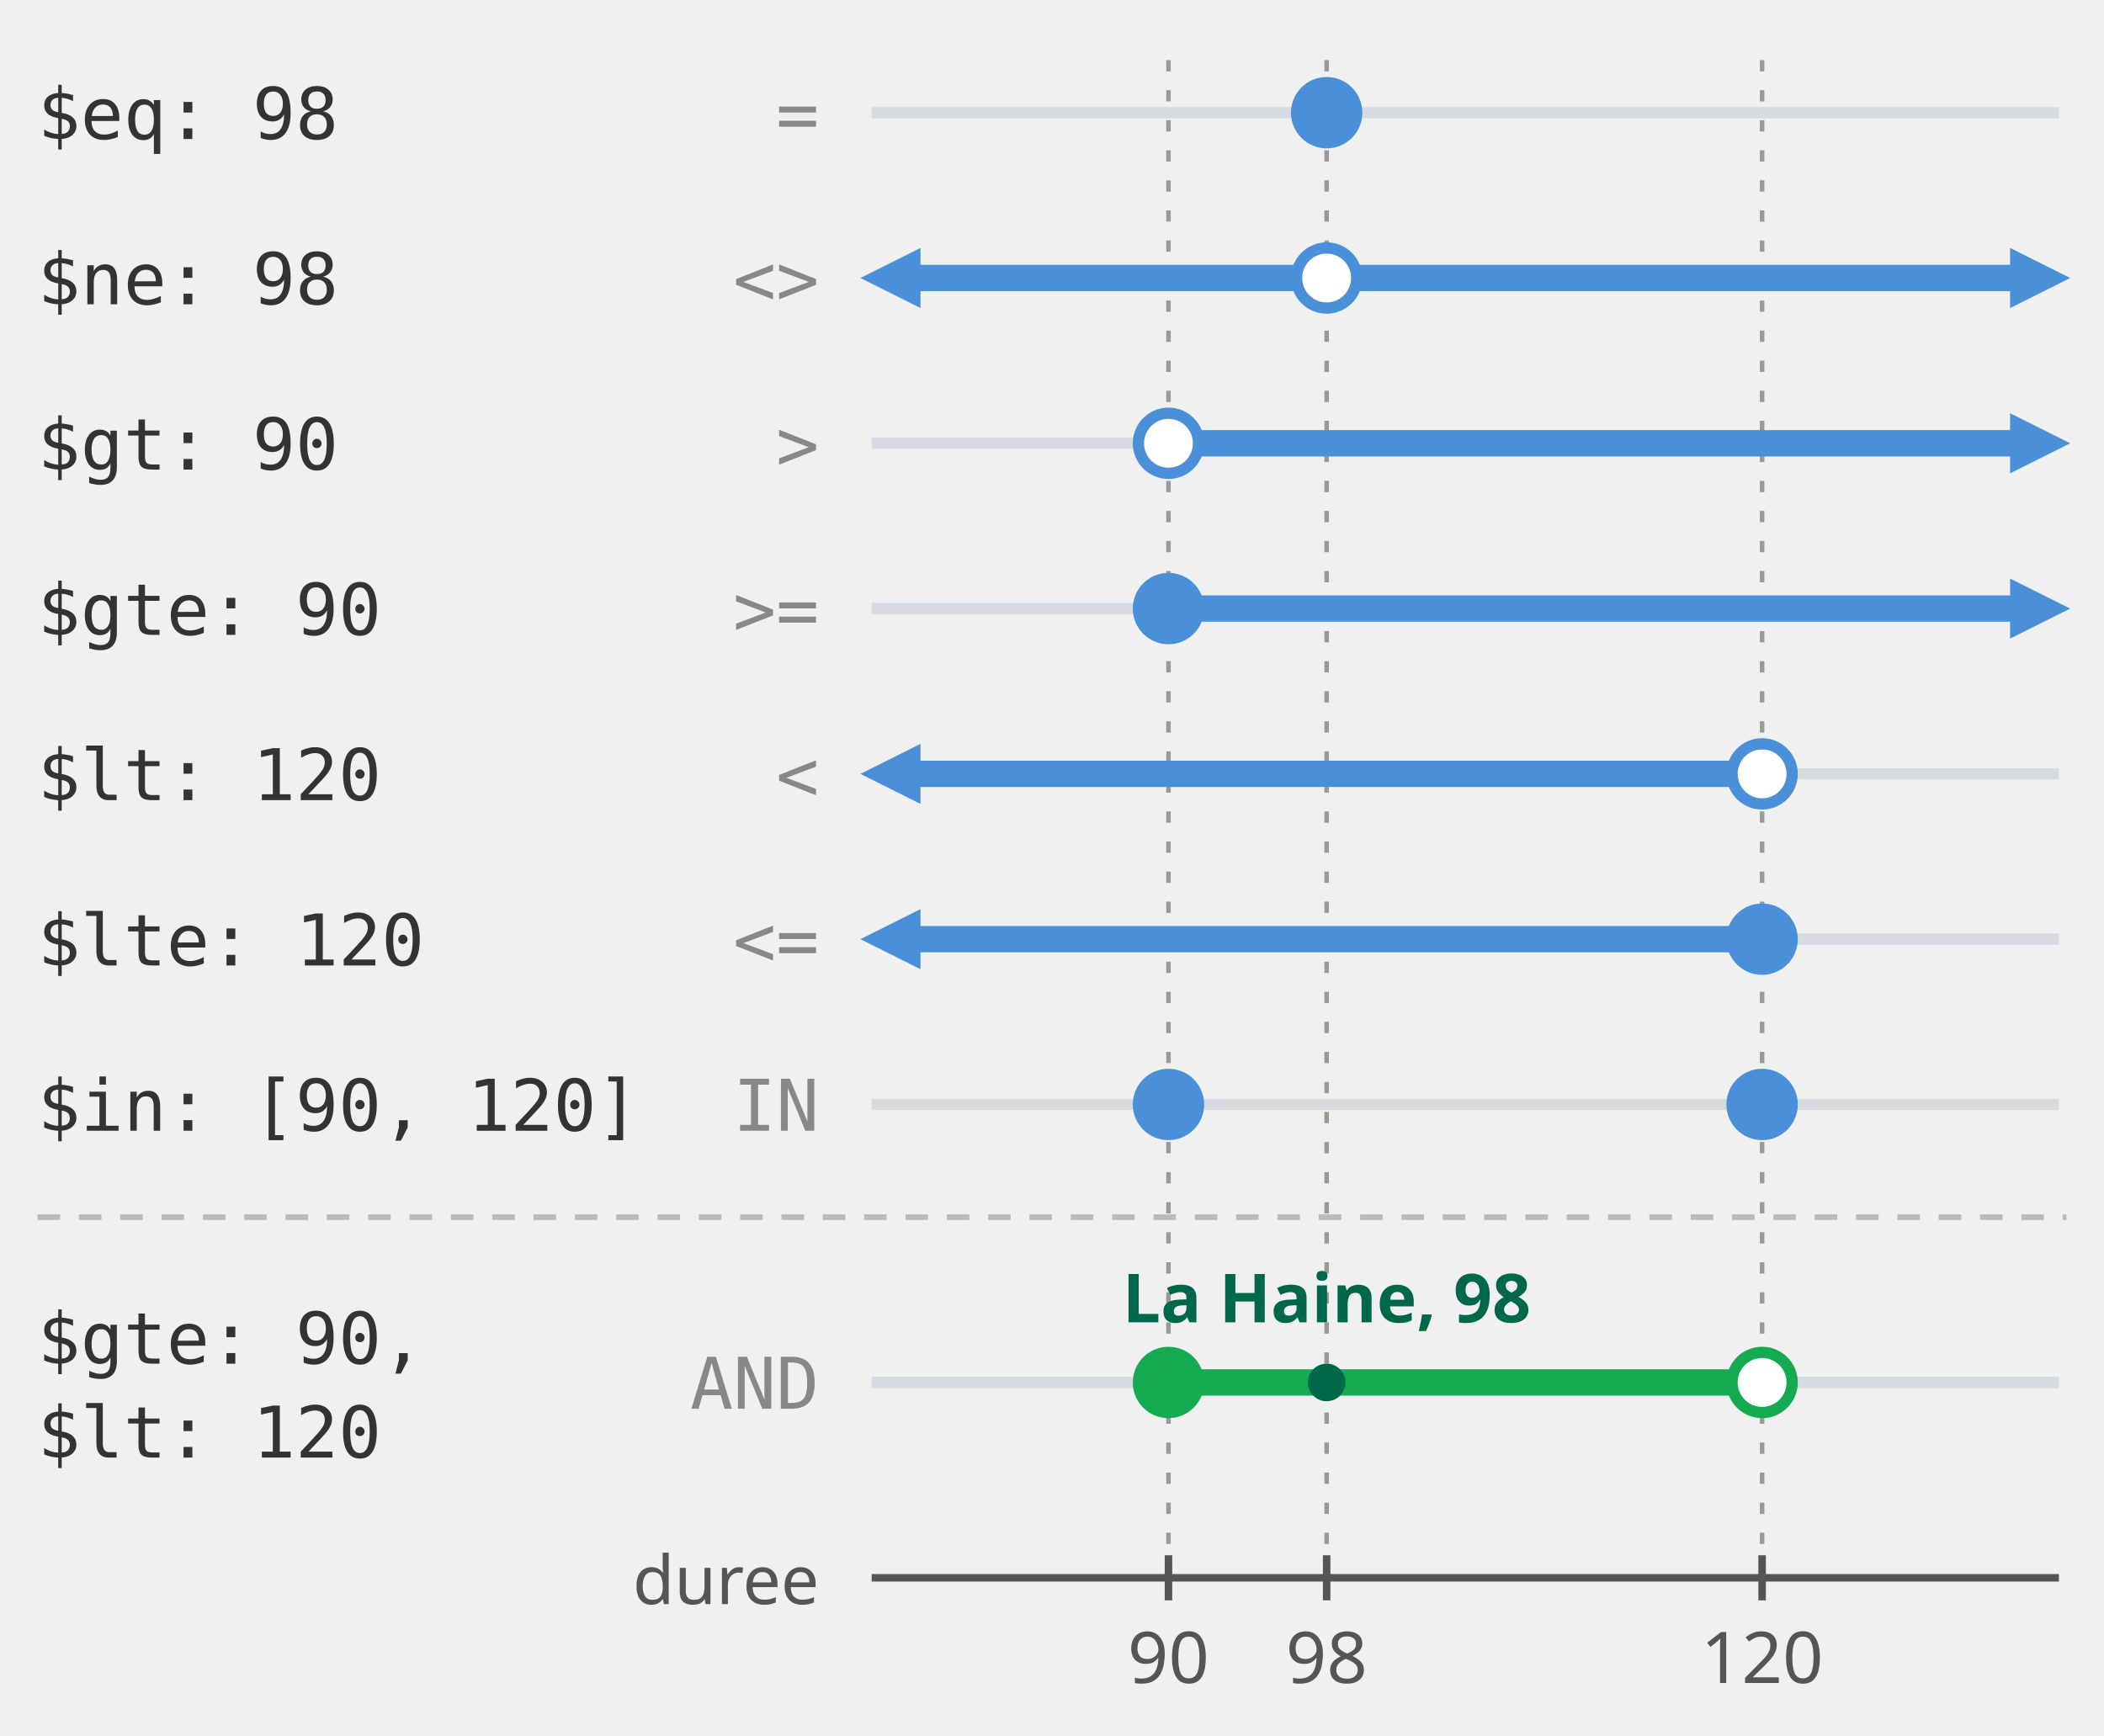
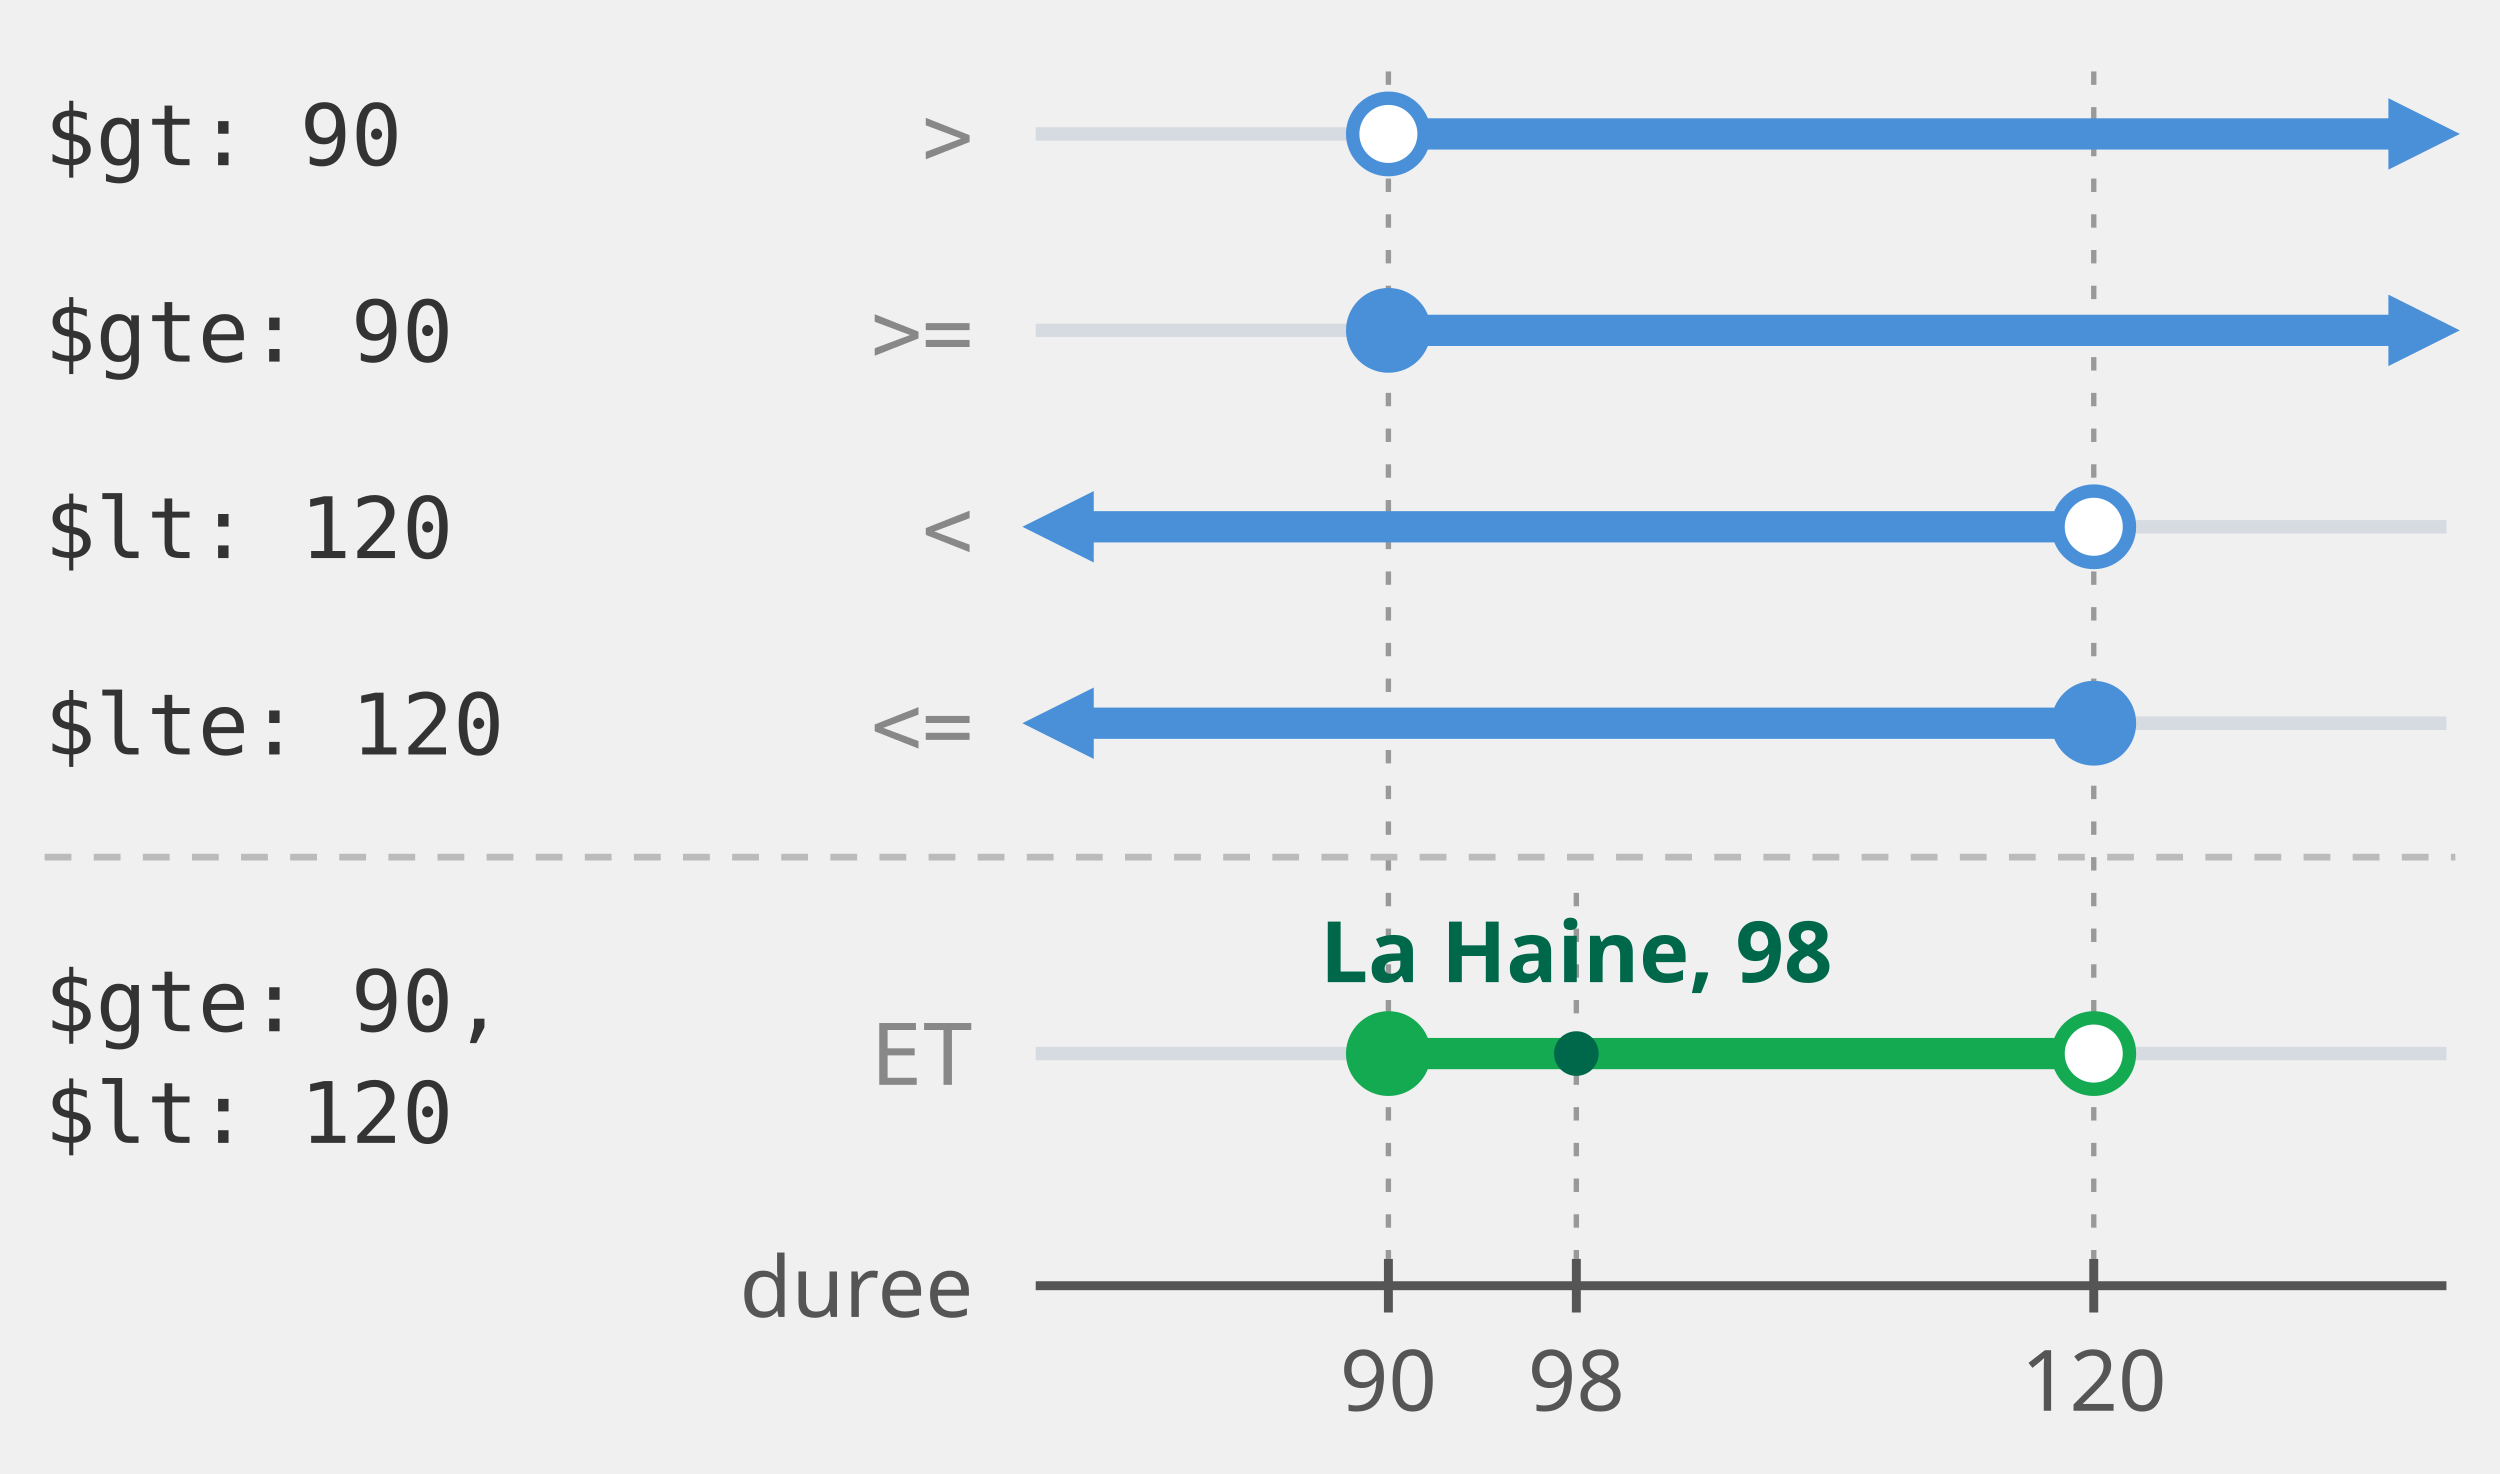
- <svg xmlns="http://www.w3.org/2000/svg" viewBox="0 0 560 462" font-family="sans-serif" role="img" aria-labelledby="t">
+ <svg xmlns="http://www.w3.org/2000/svg" viewBox="0 0 560 330" font-family="sans-serif" role="img" aria-labelledby="t">
  <defs>
    <marker id="fb" viewBox="0 0 10 10" refX="4" refY="5" markerUnits="userSpaceOnUse" markerWidth="16" markerHeight="16" orient="auto-start-reverse">
      <path d="M0,0 L10,5 L0,10 z" fill="#4a90d9" />
    </marker>
-     <marker id="fv" viewBox="0 0 10 10" refX="4" refY="5" markerUnits="userSpaceOnUse" markerWidth="16" markerHeight="16" orient="auto-start-reverse">
-       <path d="M0,0 L10,5 L0,10 z" fill="#13aa52" />
-     </marker>
-     <marker id="fg" viewBox="0 0 10 10" refX="4" refY="5" markerUnits="userSpaceOnUse" markerWidth="16" markerHeight="16" orient="auto-start-reverse">
-       <path d="M0,0 L10,5 L0,10 z" fill="#999" />
-     </marker>
  </defs>
-   <line x1="469.0" y1="16" x2="469.0" y2="414" stroke="#999" stroke-width="1.2" stroke-dasharray="3 5" />
-   <line x1="353.1" y1="16" x2="353.1" y2="414" stroke="#999" stroke-width="1.2" stroke-dasharray="3 5" />
-   <line x1="311.0" y1="16" x2="311.0" y2="414" stroke="#999" stroke-width="1.2" stroke-dasharray="3 5" />
-   <text x="10" y="37" font-family="monospace" font-size="19" fill="#333">$eq: 98</text>
-   <text x="218" y="37" font-family="monospace" font-size="19" fill="#888" text-anchor="end">=</text>
+   <line x1="469.0" y1="16" x2="469.0" y2="282" stroke="#999" stroke-width="1.2" stroke-dasharray="3 5" />
+   <line x1="353.1" y1="200" x2="353.1" y2="282" stroke="#999" stroke-width="1.2" stroke-dasharray="3 5" />
+   <line x1="311.0" y1="16" x2="311.0" y2="282" stroke="#999" stroke-width="1.2" stroke-dasharray="3 5" />
+   <text x="10" y="37" font-family="monospace" font-size="19" fill="#333">$gt: 90</text>
+   <text x="218" y="37" font-family="monospace" font-size="19" fill="#888" text-anchor="end">&gt;</text>
  <line x1="232" y1="30" x2="548" y2="30" stroke="#d5dbe1" stroke-width="3" />
-   <circle cx="353.1" cy="30" r="8" fill="#4a90d9" stroke="#4a90d9" stroke-width="3" />
-   <text x="10" y="81" font-family="monospace" font-size="19" fill="#333">$ne: 98</text>
-   <text x="218" y="81" font-family="monospace" font-size="19" fill="#888" text-anchor="end">&lt;&gt;</text>
+   <line x1="311.0" y1="30" x2="541.4" y2="30" stroke="#4a90d9" stroke-width="7" marker-end="url(#fb)" />
+   <circle cx="311.0" cy="30" r="8" fill="white" stroke="#4a90d9" stroke-width="3" />
+   <text x="10" y="81" font-family="monospace" font-size="19" fill="#333">$gte: 90</text>
+   <text x="218" y="81" font-family="monospace" font-size="19" fill="#888" text-anchor="end">&gt;=</text>
  <line x1="232" y1="74" x2="548" y2="74" stroke="#d5dbe1" stroke-width="3" />
-   <line x1="238.6" y1="74" x2="541.4" y2="74" stroke="#4a90d9" stroke-width="7" marker-start="url(#fb)" marker-end="url(#fb)" />
-   <circle cx="353.1" cy="74" r="8" fill="white" stroke="#4a90d9" stroke-width="3" />
-   <text x="10" y="125" font-family="monospace" font-size="19" fill="#333">$gt: 90</text>
-   <text x="218" y="125" font-family="monospace" font-size="19" fill="#888" text-anchor="end">&gt;</text>
+   <line x1="311.0" y1="74" x2="541.4" y2="74" stroke="#4a90d9" stroke-width="7" marker-end="url(#fb)" />
+   <circle cx="311.0" cy="74" r="8" fill="#4a90d9" stroke="#4a90d9" stroke-width="3" />
+   <text x="10" y="125" font-family="monospace" font-size="19" fill="#333">$lt: 120</text>
+   <text x="218" y="125" font-family="monospace" font-size="19" fill="#888" text-anchor="end">&lt;</text>
  <line x1="232" y1="118" x2="548" y2="118" stroke="#d5dbe1" stroke-width="3" />
-   <line x1="311.0" y1="118" x2="541.4" y2="118" stroke="#4a90d9" stroke-width="7" marker-end="url(#fb)" />
-   <circle cx="311.0" cy="118" r="8" fill="white" stroke="#4a90d9" stroke-width="3" />
-   <text x="10" y="169" font-family="monospace" font-size="19" fill="#333">$gte: 90</text>
-   <text x="218" y="169" font-family="monospace" font-size="19" fill="#888" text-anchor="end">&gt;=</text>
+   <line x1="238.6" y1="118" x2="469.0" y2="118" stroke="#4a90d9" stroke-width="7" marker-start="url(#fb)" />
+   <circle cx="469.0" cy="118" r="8" fill="white" stroke="#4a90d9" stroke-width="3" />
+   <text x="10" y="169" font-family="monospace" font-size="19" fill="#333">$lte: 120</text>
+   <text x="218" y="169" font-family="monospace" font-size="19" fill="#888" text-anchor="end">&lt;=</text>
  <line x1="232" y1="162" x2="548" y2="162" stroke="#d5dbe1" stroke-width="3" />
-   <line x1="311.0" y1="162" x2="541.4" y2="162" stroke="#4a90d9" stroke-width="7" marker-end="url(#fb)" />
-   <circle cx="311.0" cy="162" r="8" fill="#4a90d9" stroke="#4a90d9" stroke-width="3" />
-   <text x="10" y="213" font-family="monospace" font-size="19" fill="#333">$lt: 120</text>
-   <text x="218" y="213" font-family="monospace" font-size="19" fill="#888" text-anchor="end">&lt;</text>
-   <line x1="232" y1="206" x2="548" y2="206" stroke="#d5dbe1" stroke-width="3" />
-   <line x1="238.6" y1="206" x2="469.0" y2="206" stroke="#4a90d9" stroke-width="7" marker-start="url(#fb)" />
-   <circle cx="469.0" cy="206" r="8" fill="white" stroke="#4a90d9" stroke-width="3" />
-   <text x="10" y="257" font-family="monospace" font-size="19" fill="#333">$lte: 120</text>
-   <text x="218" y="257" font-family="monospace" font-size="19" fill="#888" text-anchor="end">&lt;=</text>
-   <line x1="232" y1="250" x2="548" y2="250" stroke="#d5dbe1" stroke-width="3" />
-   <line x1="238.6" y1="250" x2="469.0" y2="250" stroke="#4a90d9" stroke-width="7" marker-start="url(#fb)" />
-   <circle cx="469.0" cy="250" r="8" fill="#4a90d9" stroke="#4a90d9" stroke-width="3" />
-   <text x="10" y="301" font-family="monospace" font-size="19" fill="#333">$in: [90, 120]</text>
-   <text x="218" y="301" font-family="monospace" font-size="19" fill="#888" text-anchor="end">IN</text>
-   <line x1="232" y1="294" x2="548" y2="294" stroke="#d5dbe1" stroke-width="3" />
-   <circle cx="311.0" cy="294" r="8" fill="#4a90d9" stroke="#4a90d9" stroke-width="3" />
-   <circle cx="469.0" cy="294" r="8" fill="#4a90d9" stroke="#4a90d9" stroke-width="3" />
-   <line x1="10" y1="324" x2="550" y2="324" stroke="#bbb" stroke-width="1.5" stroke-dasharray="6 5" />
-   <text x="10" y="363" font-family="monospace" font-size="19" fill="#333">$gte: 90,</text>
-   <text x="10" y="388" font-family="monospace" font-size="19" fill="#333">$lt: 120</text>
-   <text x="218" y="375" font-family="monospace" font-size="19" fill="#888" text-anchor="end">AND</text>
-   <line x1="232" y1="368" x2="548" y2="368" stroke="#d5dbe1" stroke-width="3" />
-   <line x1="311.0" y1="368" x2="469.0" y2="368" stroke="#13aa52" stroke-width="7" />
-   <circle cx="311.0" cy="368" r="8" fill="#13aa52" stroke="#13aa52" stroke-width="3" />
-   <circle cx="469.0" cy="368" r="8" fill="white" stroke="#13aa52" stroke-width="3" />
-   <circle cx="353.1" cy="368" r="5" fill="#00684a" />
-   <text x="353.1" y="352" font-size="18" font-weight="bold" fill="#00684a" text-anchor="middle">La Haine, 98</text>
-   <line x1="232" y1="420" x2="548" y2="420" stroke="#555" stroke-width="2" />
-   <text x="218" y="427" font-size="18" fill="#555" text-anchor="end">duree</text>
-   <line x1="311.0" y1="414" x2="311.0" y2="426" stroke="#555" stroke-width="2" />
-   <text x="311.0" y="448" font-size="19" fill="#555" text-anchor="middle">90</text>
-   <line x1="353.1" y1="414" x2="353.1" y2="426" stroke="#555" stroke-width="2" />
-   <text x="353.1" y="448" font-size="19" fill="#555" text-anchor="middle">98</text>
-   <line x1="469.0" y1="414" x2="469.0" y2="426" stroke="#555" stroke-width="2" />
-   <text x="469.0" y="448" font-size="19" fill="#555" text-anchor="middle">120</text>
+   <line x1="238.6" y1="162" x2="469.0" y2="162" stroke="#4a90d9" stroke-width="7" marker-start="url(#fb)" />
+   <circle cx="469.0" cy="162" r="8" fill="#4a90d9" stroke="#4a90d9" stroke-width="3" />
+   <line x1="10" y1="192" x2="550" y2="192" stroke="#bbb" stroke-width="1.5" stroke-dasharray="6 5" />
+   <text x="10" y="231" font-family="monospace" font-size="19" fill="#333">$gte: 90,</text>
+   <text x="10" y="256" font-family="monospace" font-size="19" fill="#333">$lt: 120</text>
+   <text x="218" y="243" font-family="monospace" font-size="19" fill="#888" text-anchor="end">ET</text>
+   <line x1="232" y1="236" x2="548" y2="236" stroke="#d5dbe1" stroke-width="3" />
+   <line x1="311.0" y1="236" x2="469.0" y2="236" stroke="#13aa52" stroke-width="7" />
+   <circle cx="311.0" cy="236" r="8" fill="#13aa52" stroke="#13aa52" stroke-width="3" />
+   <circle cx="469.0" cy="236" r="8" fill="white" stroke="#13aa52" stroke-width="3" />
+   <circle cx="353.1" cy="236" r="5" fill="#00684a" />
+   <text x="353.1" y="220" font-size="19" font-weight="bold" fill="#00684a" text-anchor="middle">La Haine, 98</text>
+   <line x1="232" y1="288" x2="548" y2="288" stroke="#555" stroke-width="2" />
+   <text x="218" y="295" font-size="19" fill="#555" text-anchor="end">duree</text>
+   <line x1="311.0" y1="282" x2="311.0" y2="294" stroke="#555" stroke-width="2" />
+   <text x="311.0" y="316" font-size="19" fill="#555" text-anchor="middle">90</text>
+   <line x1="353.1" y1="282" x2="353.1" y2="294" stroke="#555" stroke-width="2" />
+   <text x="353.1" y="316" font-size="19" fill="#555" text-anchor="middle">98</text>
+   <line x1="469.0" y1="282" x2="469.0" y2="294" stroke="#555" stroke-width="2" />
+   <text x="469.0" y="316" font-size="19" fill="#555" text-anchor="middle">120</text>
</svg>
